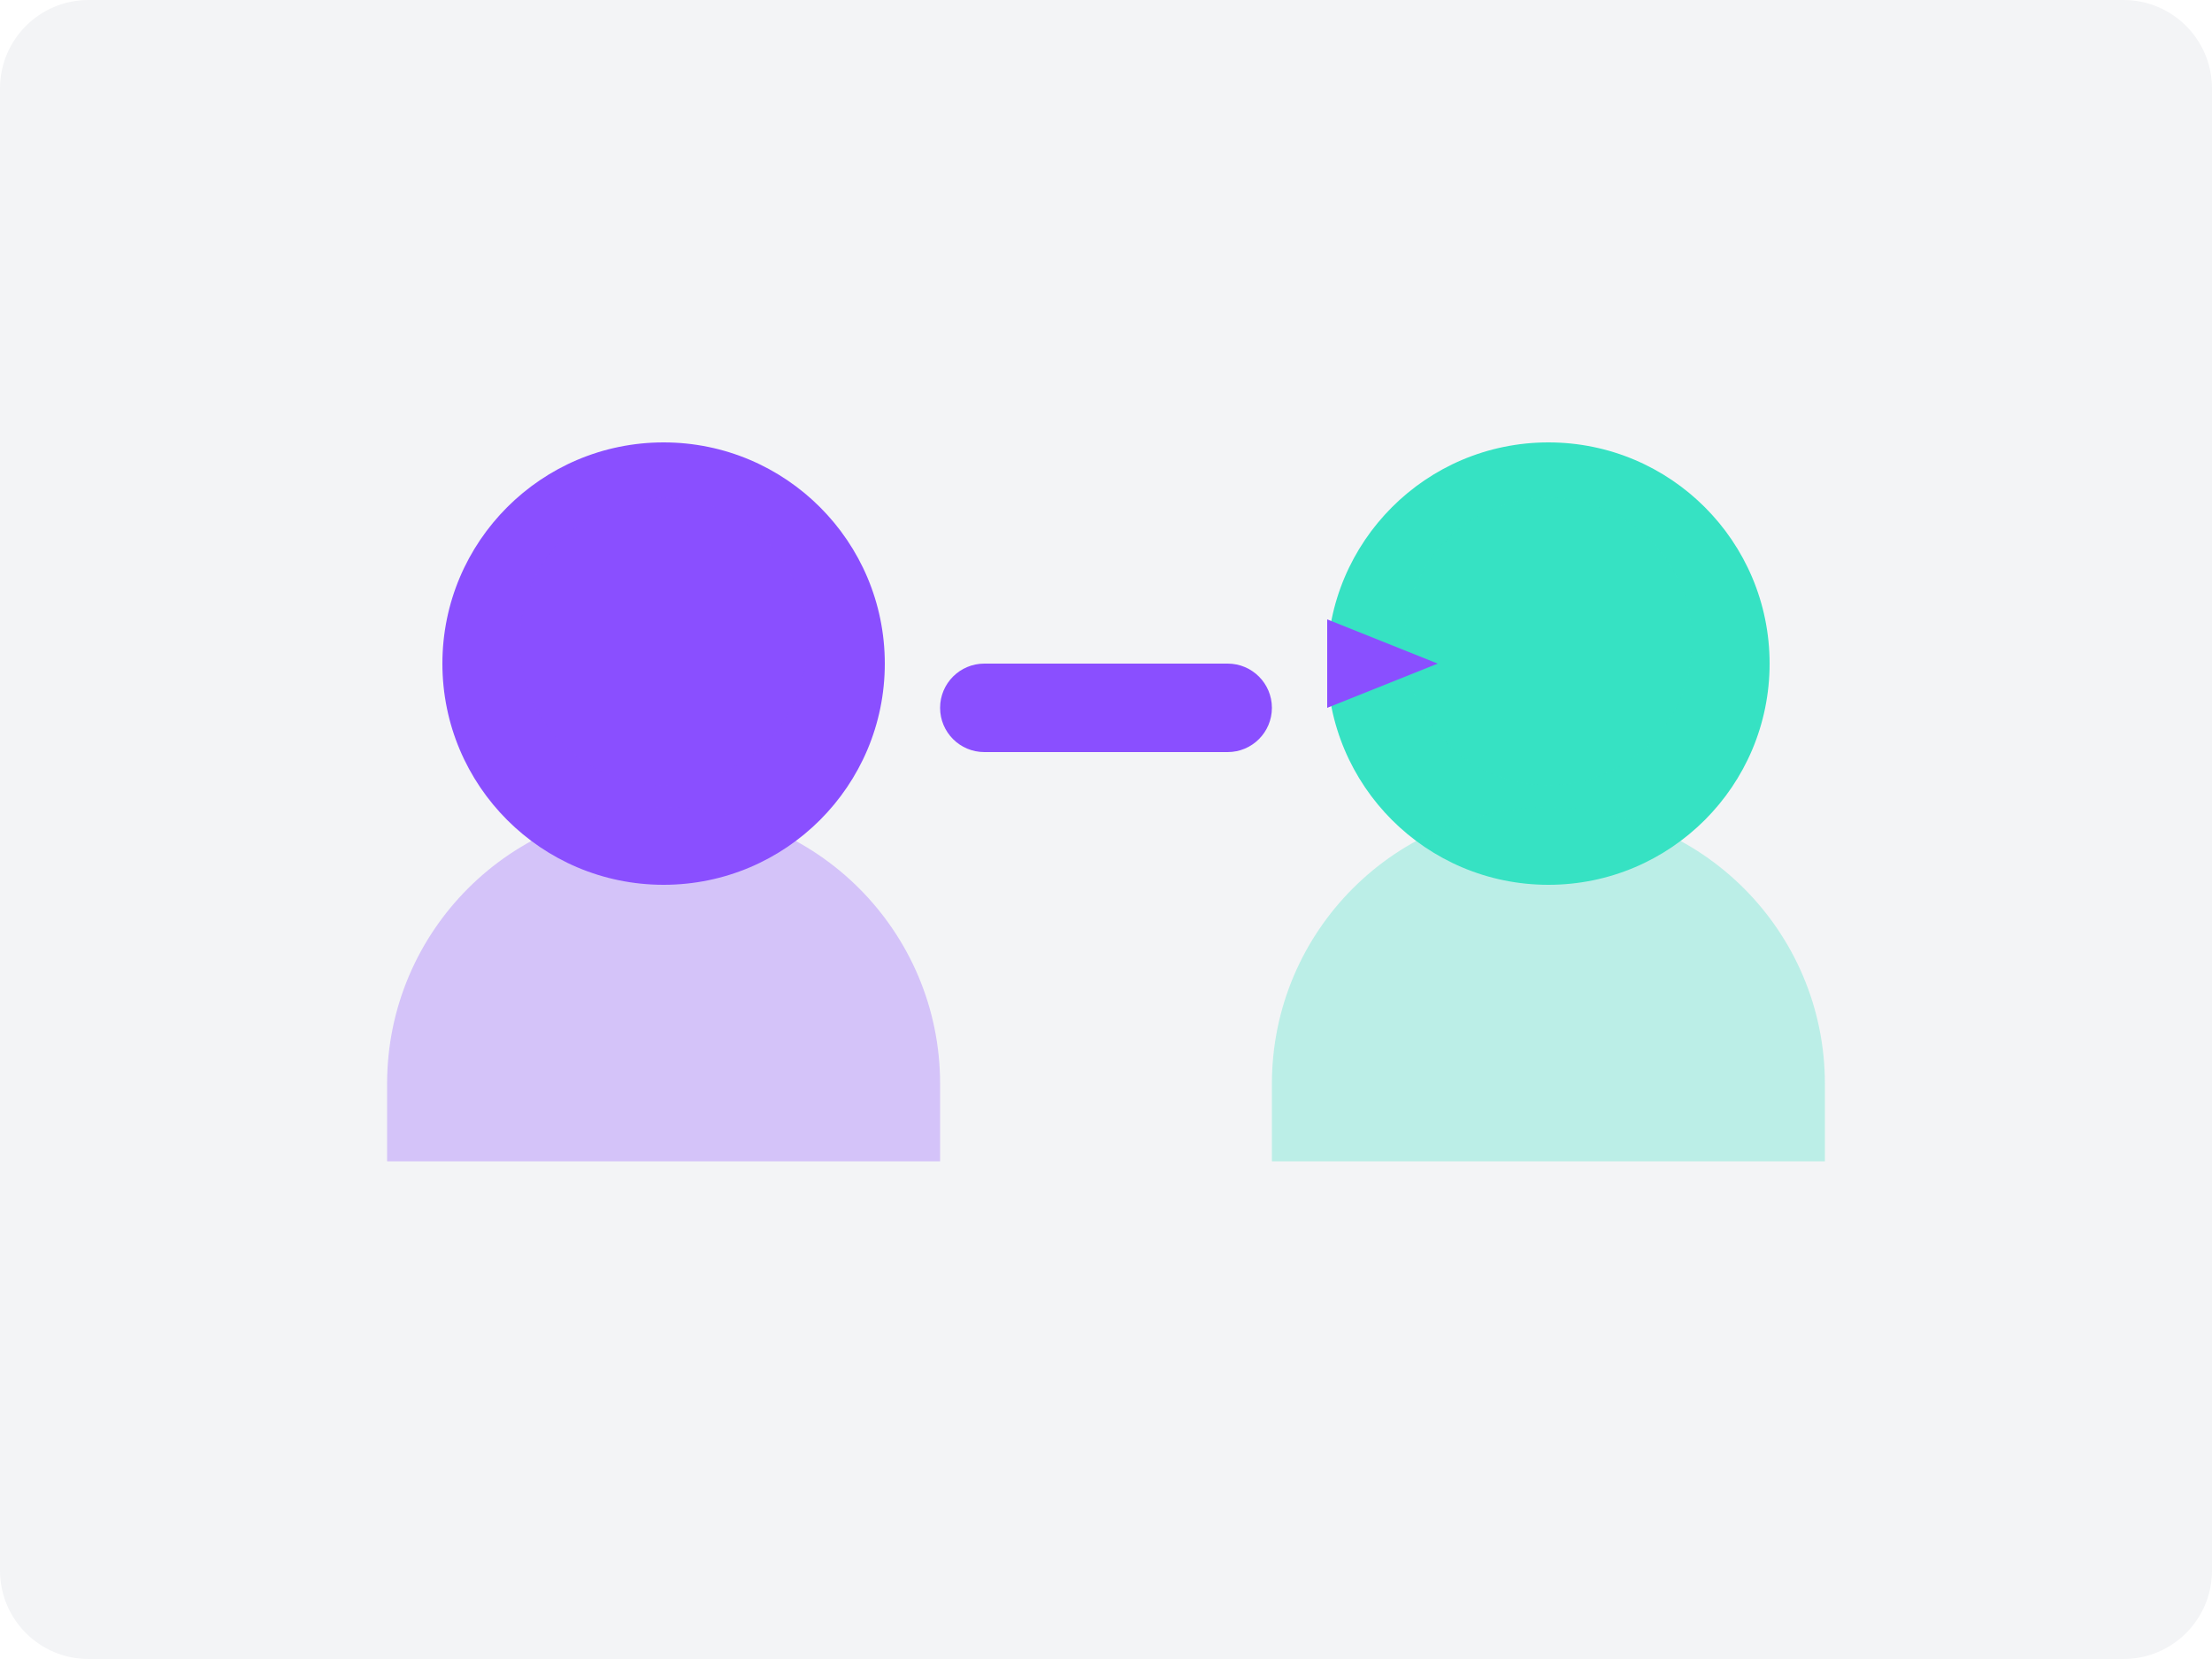
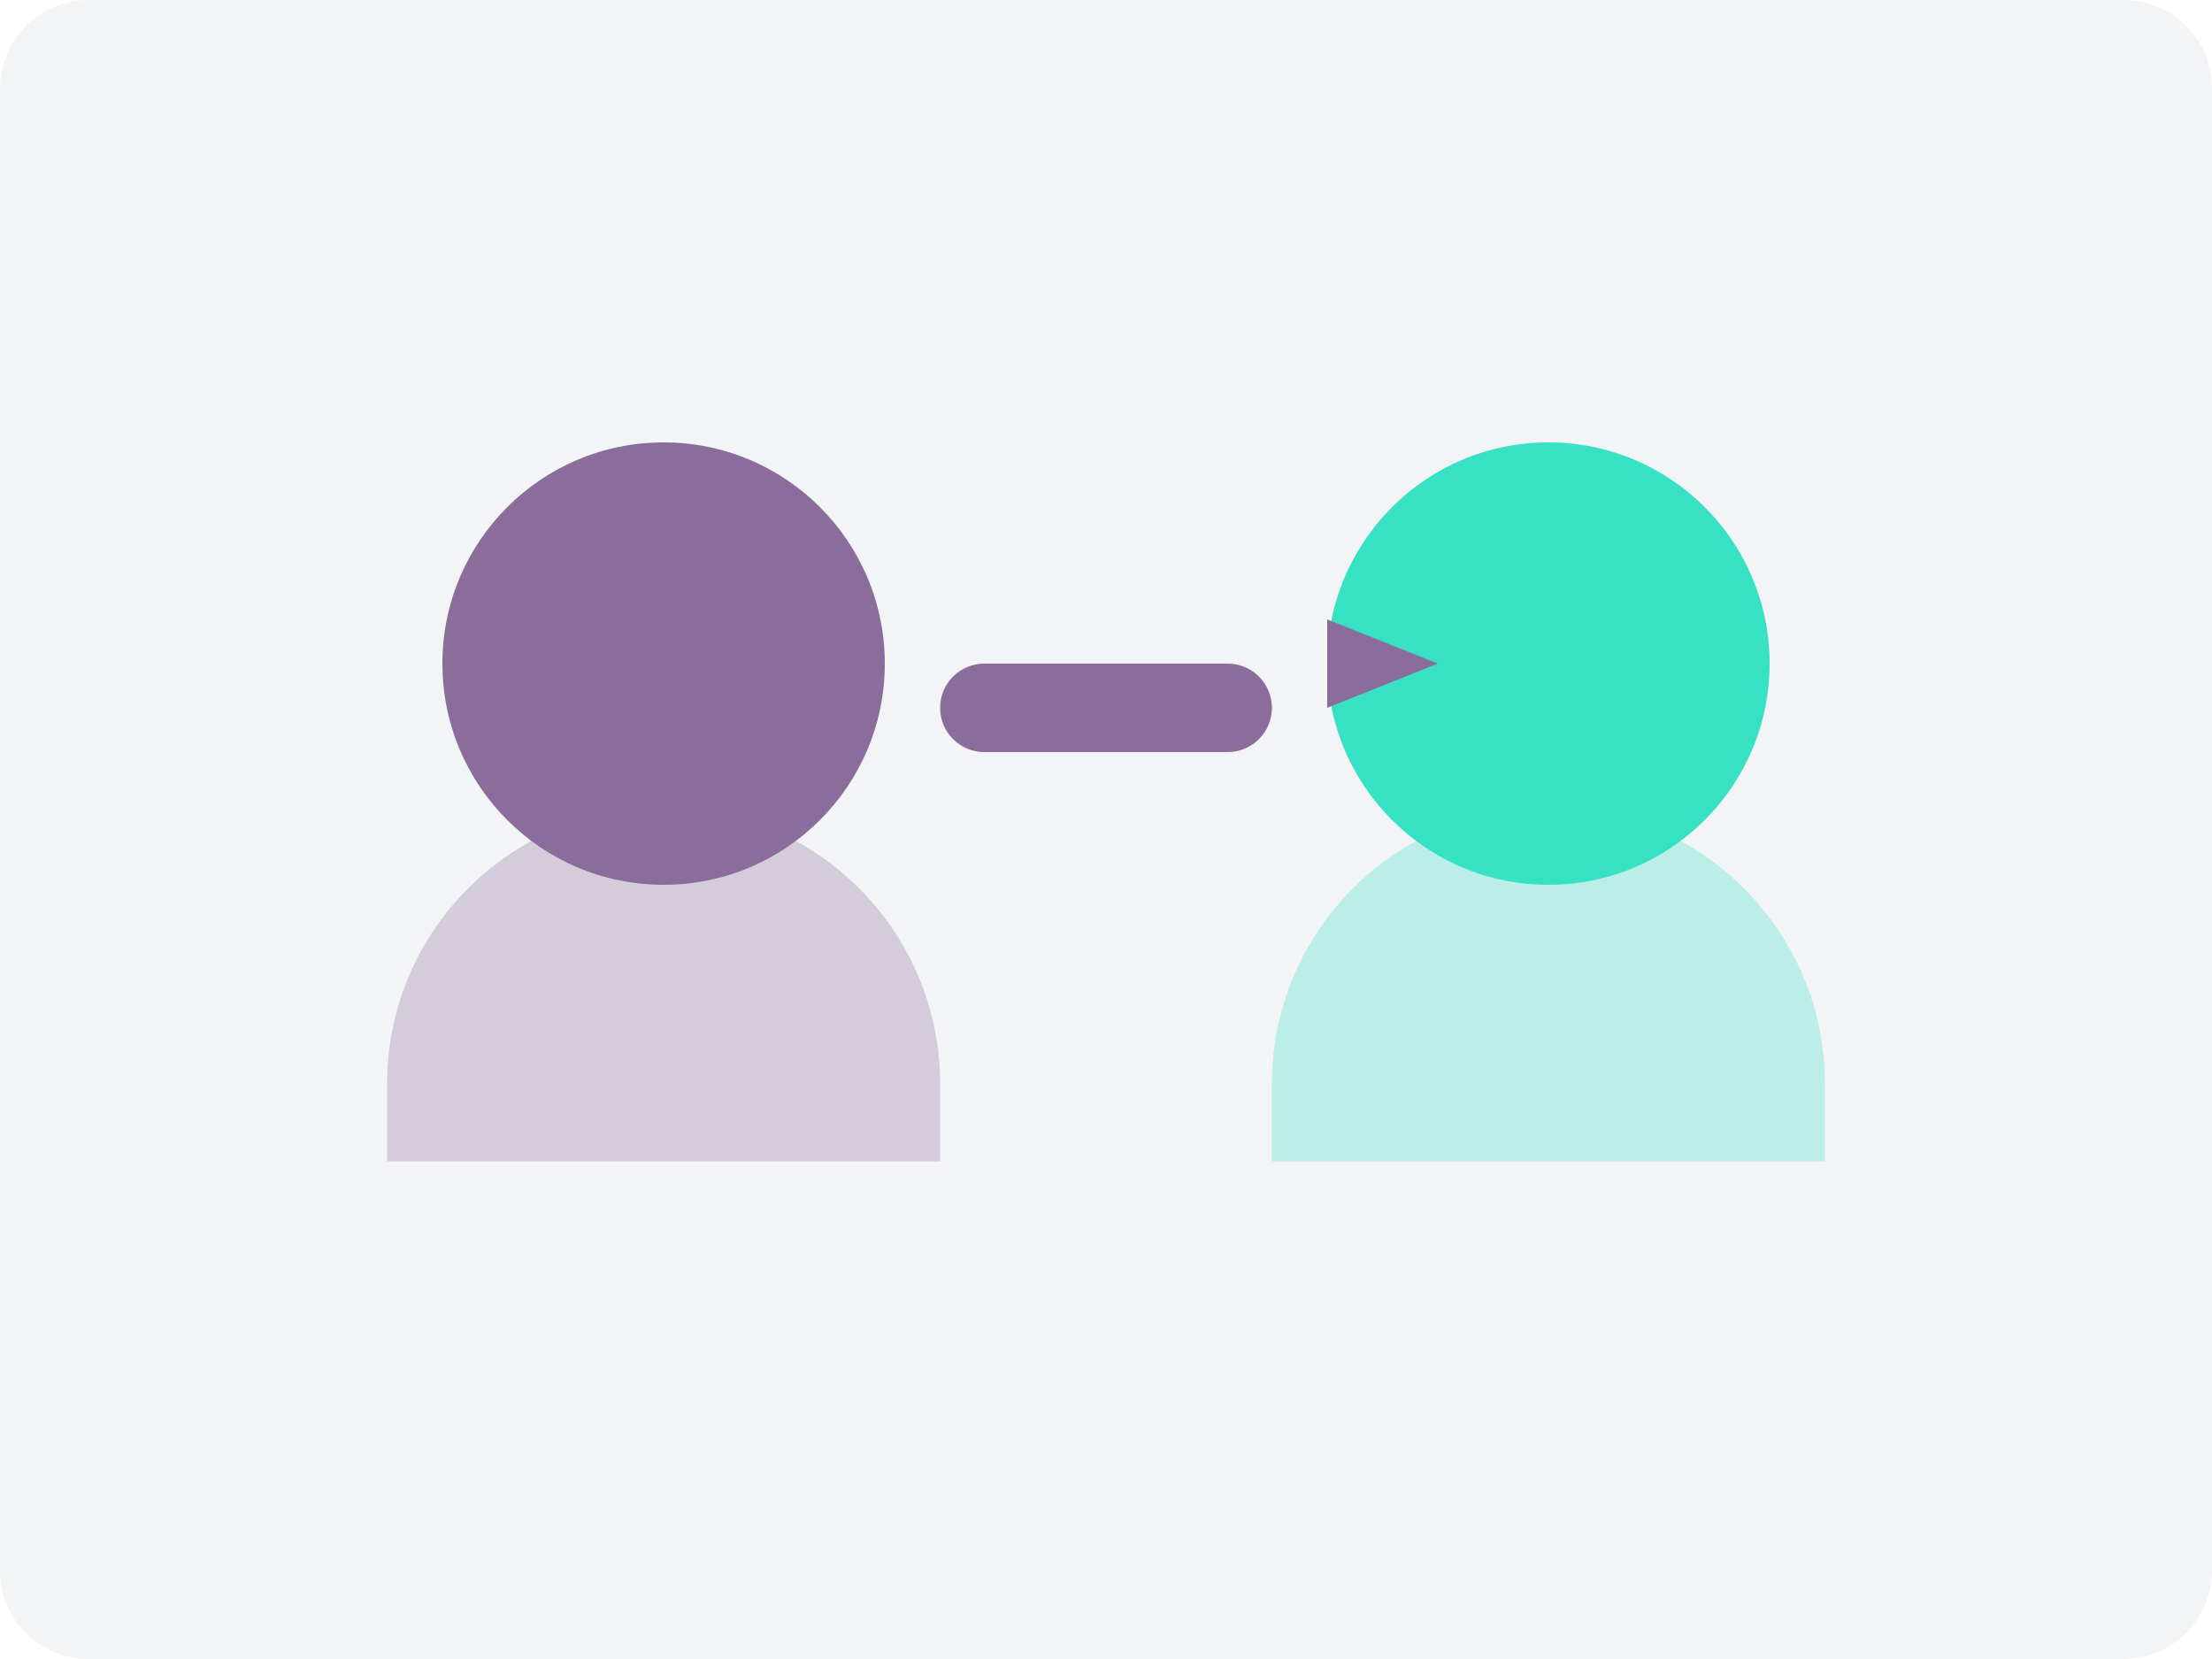
<svg xmlns="http://www.w3.org/2000/svg" width="200px" height="150px" viewBox="0 0 200 150" version="1.1">
  <g stroke="none" stroke-width="1" fill="none" fill-rule="evenodd">
    <rect fill="#F3F4F6" x="0" y="0" width="200" height="150" rx="8" />
-     <circle fill="#8A4FFF" cx="60" cy="60" r="20" />
-     <path d="M60,45 C67.18,45 73,50.82 73,58 C73,65.18 67.18,71 60,71 C52.82,71 47,65.18 47,58 C47,50.82 52.82,45 60,45 Z M60,73 C73.807,73 85,84.193 85,98 L85,105 L35,105 L35,98 C35,84.193 46.193,73 60,73 Z" fill="#8A4FFF" opacity="0.3" />
+     <circle fill="#8B6D9C" cx="60" cy="60" r="20" />
+     <path d="M60,45 C67.18,45 73,50.82 73,58 C73,65.18 67.18,71 60,71 C52.82,71 47,65.18 47,58 C47,50.82 52.82,45 60,45 Z M60,73 C73.807,73 85,84.193 85,98 L85,105 L35,105 L35,98 C35,84.193 46.193,73 60,73 Z" fill="#8B6D9C" opacity="0.3" />
    <circle fill="#36E2C3" cx="140" cy="60" r="20" />
    <path d="M140,45 C147.18,45 153,50.82 153,58 C153,65.18 147.18,71 140,71 C132.82,71 127,65.18 127,58 C127,50.82 132.82,45 140,45 Z M140,73 C153.807,73 165,84.193 165,98 L165,105 L115,105 L115,98 C115,84.193 126.193,73 140,73 Z" fill="#36E2C3" opacity="0.3" />
-     <rect fill="#8A4FFF" x="85" y="60" width="30" height="8" rx="4" />
-     <polygon fill="#8A4FFF" points="120 64 130 60 120 56" />
+     <rect fill="#8B6D9C" x="85" y="60" width="30" height="8" rx="4" />
+     <polygon fill="#8B6D9C" points="120 64 130 60 120 56" />
  </g>
</svg>
